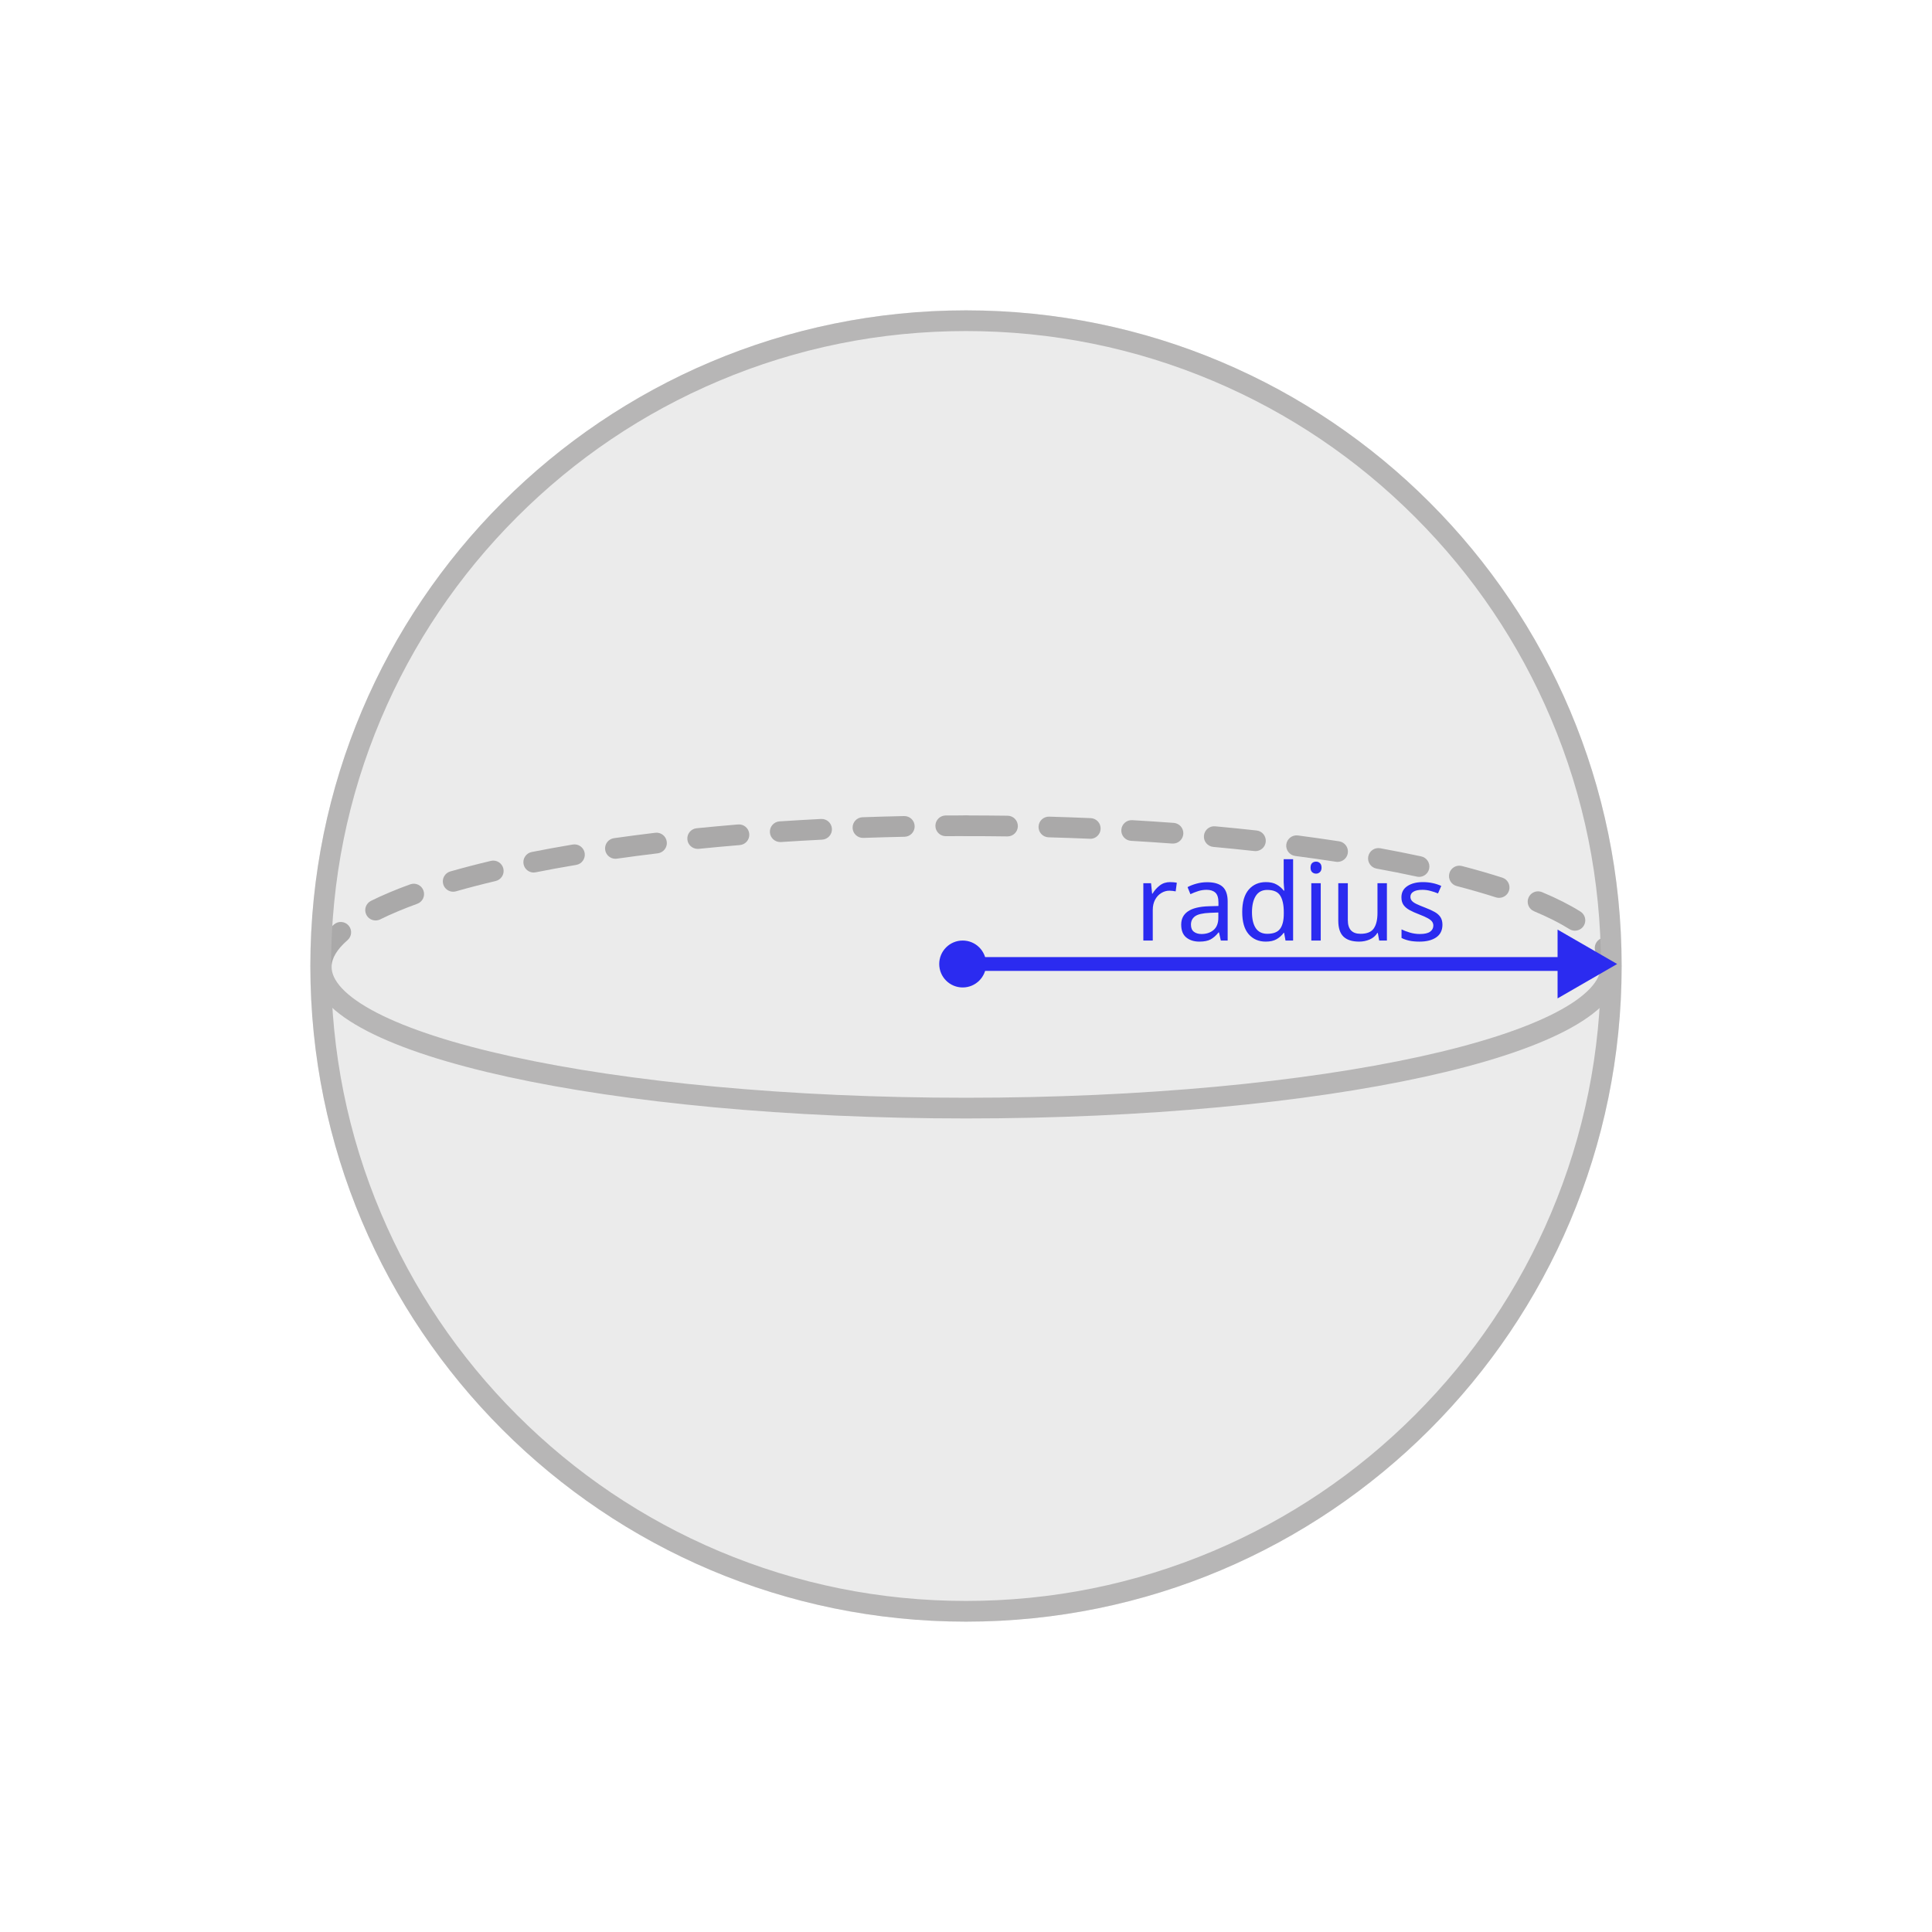
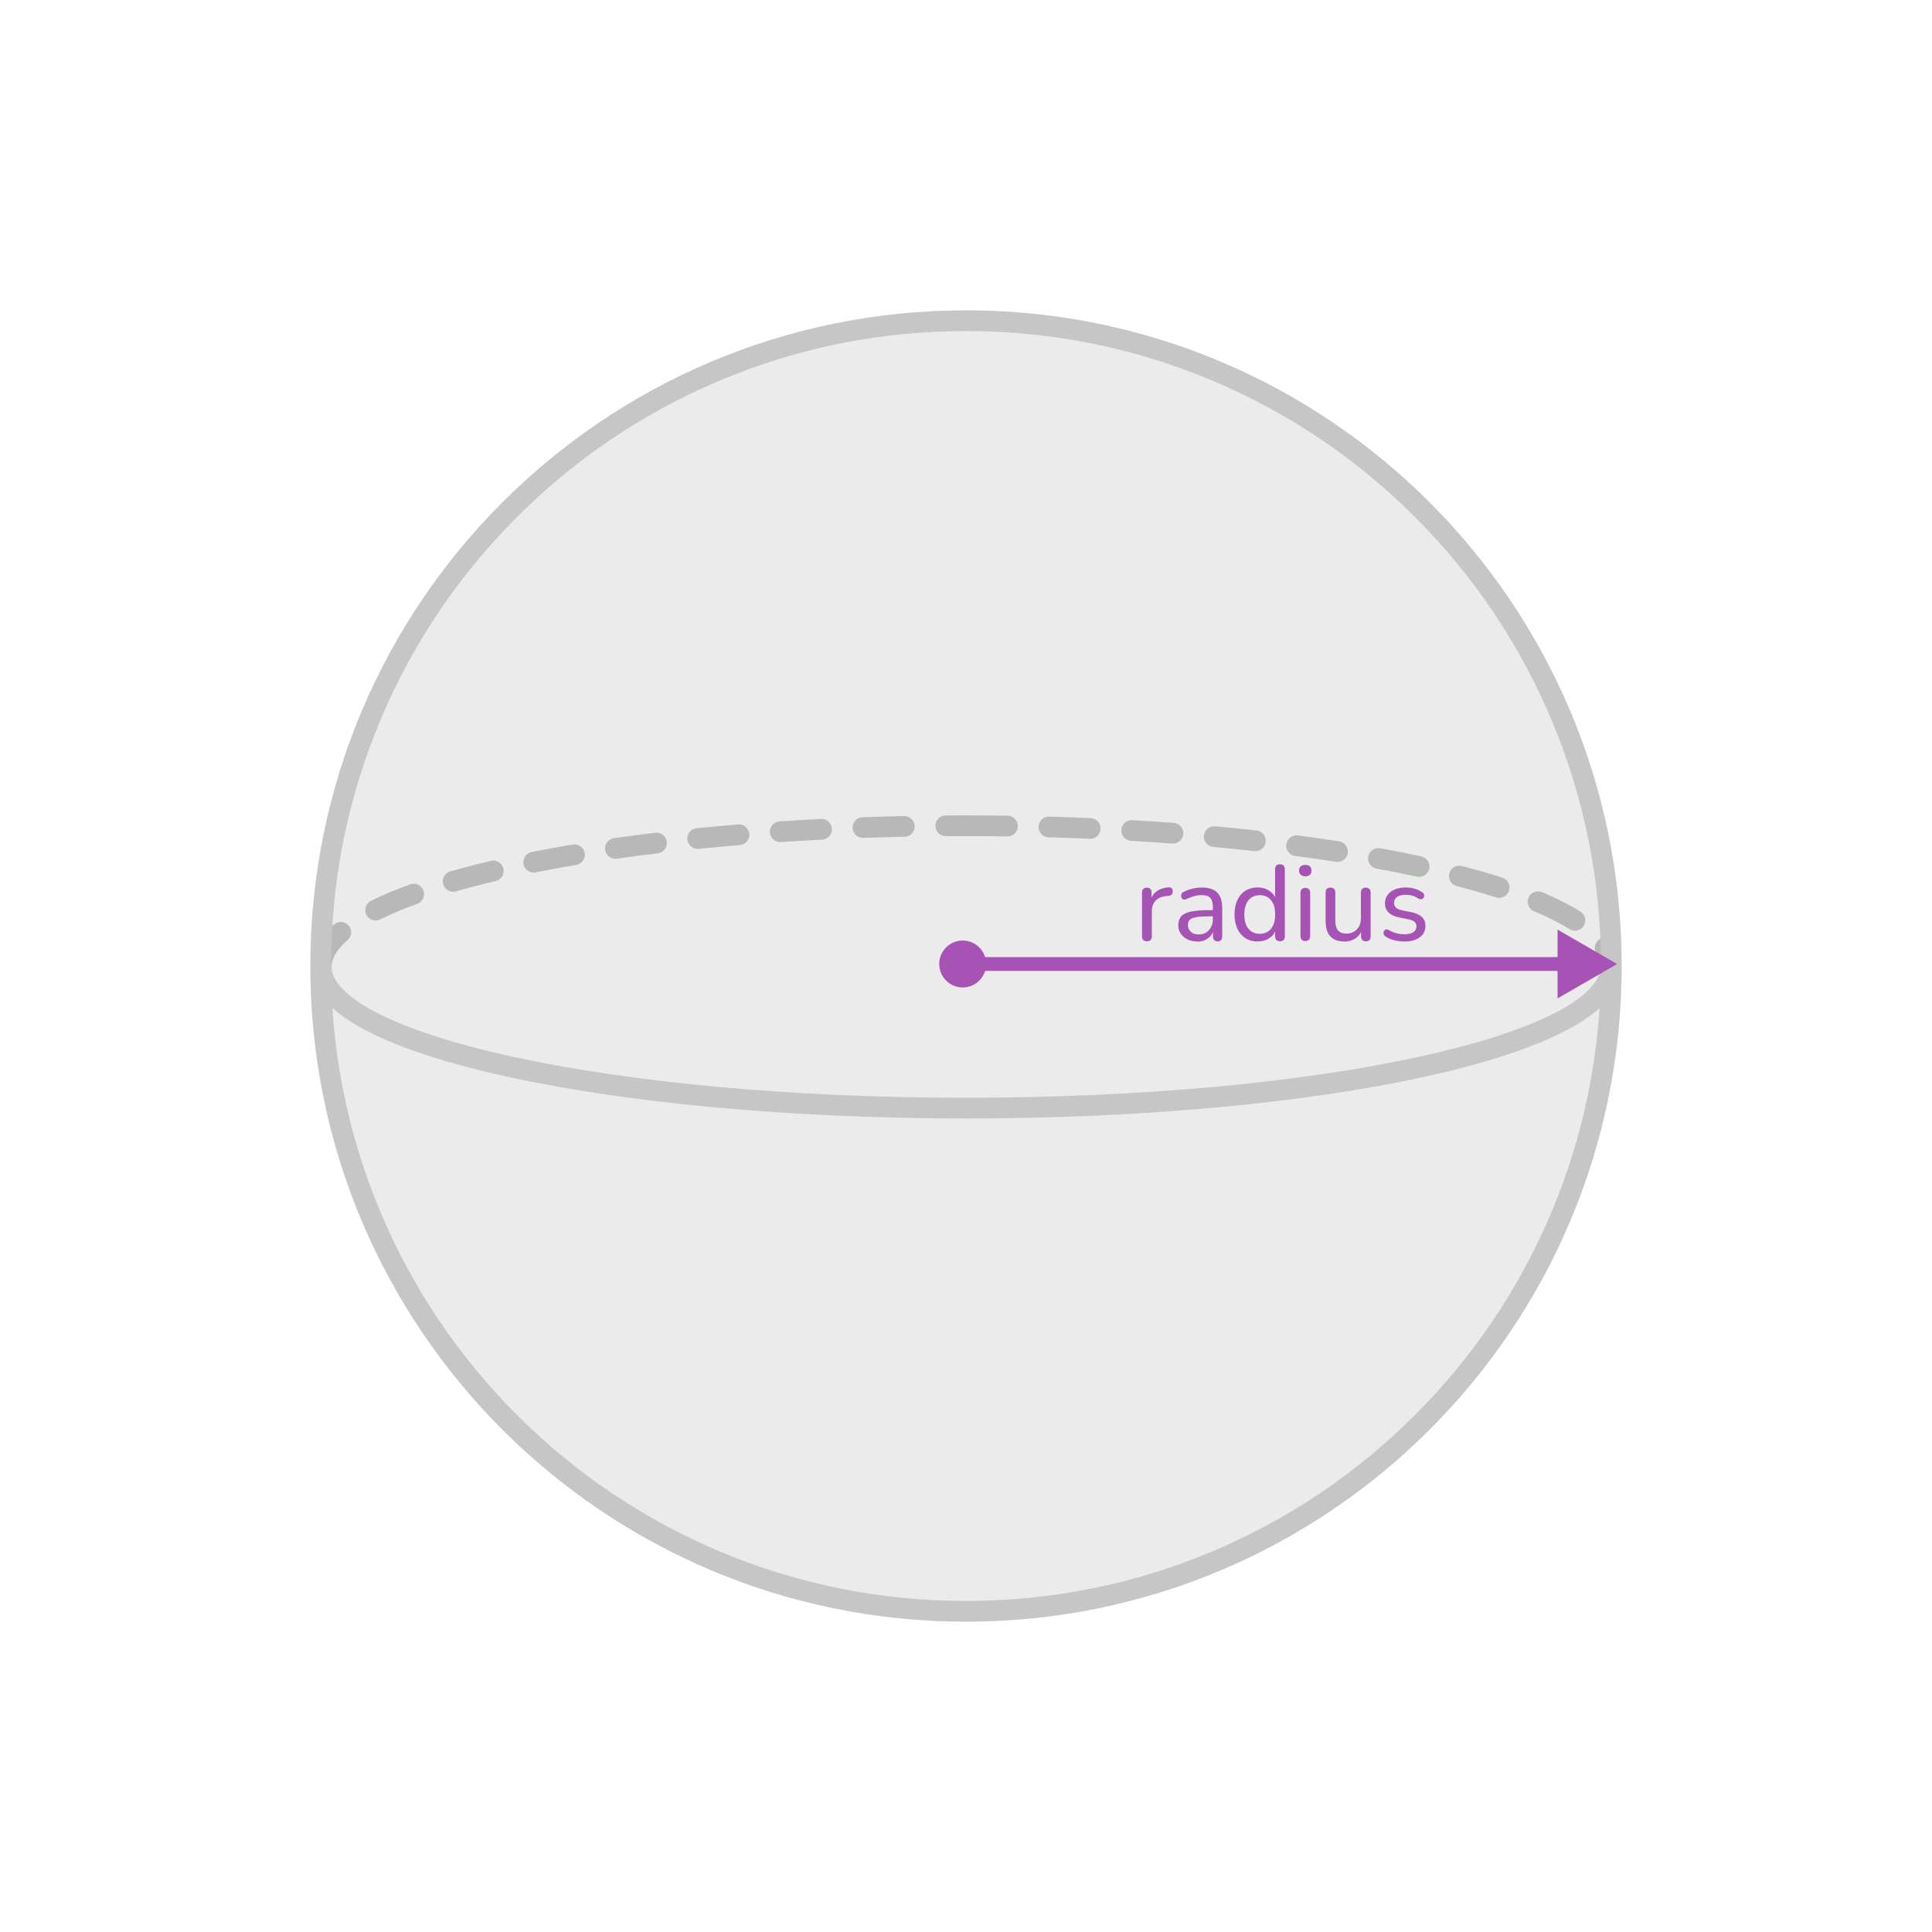
<svg xmlns="http://www.w3.org/2000/svg" width="560" height="560" viewBox="0 0 560 560">
  <defs>
    <style>
      .cls-1 {
-         font-family: Nunito-Medium, Nunito;
-         font-size: 31.03px;
+         fill: #a753b5;
      }

-       .cls-1, .cls-2 {
-         fill: #2b2bf0;
+       .cls-2 {
+         stroke: #a753b5;
+         stroke-width: 4px;
      }

-       .cls-3 {
-         fill: #b7b6b6;
-       }
- 
-       .cls-4 {
-         stroke: #b7b6b6;
-         stroke-width: 6px;
-       }
- 
-       .cls-4, .cls-5 {
+       .cls-2, .cls-3 {
        fill: none;
        stroke-linecap: round;
        stroke-miterlimit: 10;
      }

-       .cls-5 {
-         stroke: #2b2bf0;
-         stroke-width: 4px;
+       .cls-4 {
+         fill: #333;
+         opacity: .1;
      }

-       .cls-6 {
-         fill: #333;
-         opacity: .1;
+       .cls-3 {
+         stroke: #c6c6c6;
+         stroke-width: 6px;
+       }
+ 
+       .cls-5 {
+         fill: #c6c6c6;
      }
    </style>
  </defs>
  <g id="GUIDELINE">
    <g>
      <g>
-         <path class="cls-3" d="M466.92,283.27c-1.66,0-3-1.34-3-3,0-1.29-.4-2.58-1.23-3.92-.87-1.41-.42-3.26,.99-4.13,1.41-.87,3.26-.42,4.13,.99,1.4,2.28,2.11,4.66,2.11,7.06,0,1.66-1.34,3-3,3Zm-10.42-13.5c-.54,0-1.09-.15-1.59-.46-2.81-1.76-6.27-3.51-10.26-5.18-1.53-.64-2.25-2.4-1.61-3.93s2.4-2.25,3.93-1.61c4.3,1.8,8.04,3.7,11.13,5.63,1.4,.88,1.83,2.73,.95,4.13-.57,.91-1.55,1.41-2.55,1.41Zm-21.97-9.52c-.3,0-.61-.05-.92-.14-3.52-1.13-7.34-2.23-11.37-3.28-1.6-.42-2.57-2.05-2.15-3.66,.42-1.6,2.05-2.57,3.66-2.15,4.14,1.07,8.07,2.21,11.7,3.37,1.58,.51,2.45,2.2,1.94,3.77-.41,1.27-1.59,2.08-2.86,2.08Zm-23.21-6.09c-.21,0-.42-.02-.64-.07-3.73-.81-7.66-1.59-11.68-2.32-1.63-.3-2.71-1.86-2.41-3.49,.3-1.63,1.86-2.71,3.49-2.41,4.09,.75,8.08,1.54,11.87,2.36,1.62,.35,2.65,1.95,2.3,3.57-.3,1.41-1.55,2.37-2.93,2.37Zm-23.61-4.33c-.15,0-.31-.01-.46-.04-3.82-.59-7.8-1.16-11.82-1.68-1.64-.22-2.8-1.72-2.59-3.36,.22-1.64,1.72-2.8,3.36-2.59,4.07,.53,8.09,1.11,11.96,1.7,1.64,.25,2.76,1.79,2.51,3.42-.23,1.48-1.51,2.54-2.96,2.54Zm-23.81-3.13c-.11,0-.22,0-.33-.02-3.89-.43-7.89-.83-11.89-1.2-1.65-.15-2.87-1.61-2.71-3.26,.15-1.65,1.61-2.87,3.26-2.71,4.04,.37,8.07,.77,12,1.21,1.65,.18,2.83,1.66,2.65,3.31-.17,1.54-1.47,2.67-2.98,2.67Zm-23.91-2.19c-.07,0-.15,0-.22,0-3.93-.29-7.94-.56-11.93-.79-1.65-.1-2.92-1.51-2.82-3.17,.1-1.65,1.51-2.92,3.17-2.82,4.02,.23,8.07,.5,12.03,.79,1.65,.12,2.89,1.56,2.77,3.21-.12,1.58-1.43,2.78-2.99,2.78Zm-23.97-1.39s-.09,0-.13,0c-3.94-.17-7.96-.31-11.95-.42-1.66-.05-2.96-1.43-2.91-3.08,.05-1.66,1.41-2.95,3.08-2.91,4.02,.11,8.08,.26,12.04,.43,1.66,.07,2.94,1.47,2.87,3.13-.07,1.61-1.4,2.87-3,2.87Zm-24-.68s-.03,0-.04,0c-3.96-.06-7.98-.08-11.96-.08-1.66,0-3-1.34-3-3s1.34-3,3-3c4.01,0,8.06,.03,12.05,.08,1.66,.02,2.98,1.38,2.96,3.04-.02,1.64-1.36,2.96-3,2.96Z" />
-         <path class="cls-3" d="M93.11,283.27c-1.66,0-3-1.34-3-3,0-4.31,2.25-8.45,6.7-12.3,1.25-1.09,3.15-.95,4.23,.3,1.09,1.25,.95,3.15-.3,4.23-3.07,2.67-4.63,5.28-4.63,7.77,0,1.66-1.34,3-3,3Zm15.76-16.47c-1.1,0-2.16-.61-2.69-1.66-.74-1.48-.13-3.28,1.35-4.02,3.31-1.65,7.14-3.26,11.37-4.79,1.56-.57,3.28,.24,3.84,1.8s-.24,3.28-1.8,3.84c-4.02,1.46-7.63,2.98-10.74,4.52-.43,.21-.88,.31-1.33,.31Zm22.48-8.33c-1.3,0-2.5-.86-2.88-2.17-.46-1.59,.46-3.25,2.06-3.71,3.68-1.05,7.63-2.08,11.76-3.06,1.61-.38,3.23,.62,3.61,2.23,.38,1.61-.62,3.23-2.23,3.61-4.03,.95-7.9,1.96-11.48,2.98-.28,.08-.55,.12-.83,.12Zm23.35-5.56c-1.4,0-2.66-.99-2.94-2.42-.32-1.63,.73-3.2,2.36-3.53,3.82-.76,7.82-1.48,11.9-2.17,1.63-.27,3.18,.83,3.45,2.46,.27,1.63-.83,3.18-2.46,3.45-4.02,.67-7.97,1.39-11.72,2.14-.2,.04-.39,.06-.59,.06Zm23.68-3.99c-1.47,0-2.75-1.08-2.97-2.58-.23-1.64,.91-3.16,2.55-3.39,3.88-.55,7.91-1.08,11.97-1.57,1.65-.2,3.14,.98,3.34,2.62,.2,1.65-.98,3.14-2.62,3.34-4.01,.48-8,1-11.84,1.55-.14,.02-.29,.03-.43,.03Zm23.84-2.87c-1.52,0-2.83-1.15-2.98-2.7-.17-1.65,1.04-3.12,2.69-3.28,3.92-.39,7.96-.76,12.01-1.1,1.65-.14,3.1,1.09,3.24,2.74s-1.09,3.1-2.74,3.24c-4.01,.33-8.01,.7-11.9,1.09-.1,.01-.2,.02-.3,.02Zm23.93-1.98c-1.57,0-2.89-1.22-2.99-2.8-.11-1.65,1.14-3.08,2.8-3.19,3.96-.26,8.01-.49,12.03-.7,1.66-.08,3.06,1.19,3.15,2.85,.08,1.65-1.19,3.06-2.85,3.15-3.99,.2-8.01,.43-11.94,.69-.07,0-.13,0-.2,0Zm23.98-1.2c-1.61,0-2.94-1.27-3-2.89-.06-1.66,1.24-3.05,2.89-3.1,3.98-.14,8.03-.25,12.04-.34,1.67-.03,3.03,1.28,3.06,2.94,.03,1.66-1.28,3.03-2.94,3.06-3.99,.08-8.01,.2-11.96,.33-.04,0-.07,0-.11,0Zm24-.5c-1.65,0-2.99-1.33-3-2.98-.01-1.66,1.32-3.01,2.98-3.02,1.96-.01,3.93-.02,5.91-.02,1.66,0,3,1.34,3,3,0,1.66-1.34,3-3,3-1.96,0-3.92,0-5.87,.02h-.02Z" />
+         <path class="cls-5" d="M466.92,283.27c-1.66,0-3-1.34-3-3,0-1.29-.4-2.58-1.23-3.92-.87-1.41-.42-3.26,.99-4.13,1.41-.87,3.26-.42,4.13,.99,1.4,2.28,2.11,4.66,2.11,7.06,0,1.66-1.34,3-3,3Zm-10.42-13.5c-.54,0-1.09-.15-1.59-.46-2.81-1.76-6.27-3.51-10.26-5.18-1.53-.64-2.25-2.4-1.61-3.93s2.4-2.25,3.93-1.61c4.3,1.8,8.04,3.7,11.13,5.63,1.4,.88,1.83,2.73,.95,4.13-.57,.91-1.55,1.41-2.55,1.41Zm-21.97-9.52c-.3,0-.61-.05-.92-.14-3.52-1.13-7.34-2.23-11.37-3.28-1.6-.42-2.57-2.05-2.15-3.66,.42-1.6,2.05-2.57,3.66-2.15,4.14,1.07,8.07,2.21,11.7,3.37,1.58,.51,2.45,2.2,1.94,3.77-.41,1.27-1.59,2.08-2.86,2.08Zm-23.21-6.09c-.21,0-.42-.02-.64-.07-3.73-.81-7.66-1.59-11.68-2.32-1.63-.3-2.71-1.86-2.41-3.49,.3-1.63,1.86-2.71,3.49-2.41,4.09,.75,8.08,1.54,11.87,2.36,1.62,.35,2.65,1.95,2.3,3.57-.3,1.41-1.55,2.37-2.93,2.37Zm-23.61-4.33c-.15,0-.31-.01-.46-.04-3.82-.59-7.8-1.16-11.82-1.68-1.64-.22-2.8-1.72-2.59-3.36,.22-1.64,1.72-2.8,3.36-2.59,4.07,.53,8.09,1.11,11.96,1.7,1.64,.25,2.76,1.79,2.51,3.42-.23,1.48-1.51,2.54-2.96,2.54Zm-23.81-3.13c-.11,0-.22,0-.33-.02-3.89-.43-7.89-.83-11.89-1.2-1.65-.15-2.87-1.61-2.71-3.26,.15-1.65,1.61-2.87,3.26-2.71,4.04,.37,8.07,.77,12,1.21,1.65,.18,2.83,1.66,2.65,3.31-.17,1.54-1.47,2.67-2.98,2.67Zm-23.91-2.19c-.07,0-.15,0-.22,0-3.93-.29-7.94-.56-11.93-.79-1.65-.1-2.92-1.51-2.82-3.17,.1-1.65,1.51-2.92,3.17-2.82,4.02,.23,8.07,.5,12.03,.79,1.65,.12,2.89,1.56,2.77,3.21-.12,1.58-1.43,2.78-2.99,2.78Zm-23.97-1.39s-.09,0-.13,0c-3.94-.17-7.96-.31-11.95-.42-1.66-.05-2.96-1.43-2.91-3.08,.05-1.66,1.41-2.95,3.08-2.91,4.02,.11,8.08,.26,12.04,.43,1.66,.07,2.94,1.47,2.87,3.13-.07,1.61-1.4,2.87-3,2.87Zm-24-.68s-.03,0-.04,0c-3.96-.06-7.98-.08-11.96-.08-1.66,0-3-1.34-3-3s1.34-3,3-3c4.01,0,8.06,.03,12.05,.08,1.66,.02,2.98,1.38,2.96,3.04-.02,1.64-1.36,2.96-3,2.96Z" />
+         <path class="cls-5" d="M93.11,283.27c-1.66,0-3-1.34-3-3,0-4.31,2.25-8.45,6.7-12.3,1.25-1.09,3.15-.95,4.23,.3,1.09,1.25,.95,3.15-.3,4.23-3.07,2.67-4.63,5.28-4.63,7.77,0,1.66-1.34,3-3,3Zm15.76-16.47c-1.1,0-2.16-.61-2.69-1.66-.74-1.48-.13-3.28,1.35-4.02,3.31-1.65,7.14-3.26,11.37-4.79,1.56-.57,3.28,.24,3.84,1.8s-.24,3.28-1.8,3.84c-4.02,1.46-7.63,2.98-10.74,4.52-.43,.21-.88,.31-1.33,.31Zm22.48-8.33c-1.3,0-2.5-.86-2.88-2.17-.46-1.59,.46-3.25,2.06-3.71,3.68-1.05,7.63-2.08,11.76-3.06,1.61-.38,3.23,.62,3.61,2.23,.38,1.61-.62,3.23-2.23,3.61-4.03,.95-7.9,1.96-11.48,2.98-.28,.08-.55,.12-.83,.12Zm23.35-5.56c-1.4,0-2.66-.99-2.94-2.42-.32-1.63,.73-3.2,2.36-3.53,3.82-.76,7.82-1.48,11.9-2.17,1.63-.27,3.18,.83,3.45,2.46,.27,1.63-.83,3.18-2.46,3.45-4.02,.67-7.97,1.39-11.72,2.14-.2,.04-.39,.06-.59,.06Zm23.68-3.99c-1.47,0-2.75-1.08-2.97-2.58-.23-1.64,.91-3.16,2.55-3.39,3.88-.55,7.91-1.08,11.97-1.57,1.65-.2,3.14,.98,3.34,2.62,.2,1.65-.98,3.14-2.62,3.34-4.01,.48-8,1-11.84,1.55-.14,.02-.29,.03-.43,.03Zm23.84-2.87c-1.52,0-2.83-1.15-2.98-2.7-.17-1.65,1.04-3.12,2.69-3.28,3.92-.39,7.96-.76,12.01-1.1,1.65-.14,3.1,1.09,3.24,2.74s-1.09,3.1-2.74,3.24c-4.01,.33-8.01,.7-11.9,1.09-.1,.01-.2,.02-.3,.02Zm23.93-1.98c-1.57,0-2.89-1.22-2.99-2.8-.11-1.65,1.14-3.08,2.8-3.19,3.96-.26,8.01-.49,12.03-.7,1.66-.08,3.06,1.19,3.15,2.85,.08,1.65-1.19,3.06-2.85,3.15-3.99,.2-8.01,.43-11.94,.69-.07,0-.13,0-.2,0Zm23.98-1.2c-1.61,0-2.94-1.27-3-2.89-.06-1.66,1.24-3.05,2.89-3.1,3.98-.14,8.03-.25,12.04-.34,1.67-.03,3.03,1.28,3.06,2.94,.03,1.66-1.28,3.03-2.94,3.06-3.99,.08-8.01,.2-11.96,.33-.04,0-.07,0-.11,0Zm24-.5c-1.65,0-2.99-1.33-3-2.98-.01-1.66,1.32-3.01,2.98-3.02,1.96-.01,3.93-.02,5.91-.02,1.66,0,3,1.34,3,3,0,1.66-1.34,3-3,3-1.96,0-3.92,0-5.87,.02h-.02Z" />
      </g>
-       <circle class="cls-6" cx="280" cy="280" r="190.04" />
-       <path class="cls-3" d="M280,95.96c24.85,0,48.95,4.87,71.64,14.46,21.92,9.27,41.6,22.54,58.5,39.44,16.9,16.9,30.18,36.59,39.44,58.5,9.6,22.69,14.46,46.79,14.46,71.64s-4.87,48.95-14.46,71.64c-9.27,21.91-22.54,41.6-39.44,58.5-16.9,16.9-36.59,30.17-58.5,39.44-22.69,9.6-46.79,14.46-71.64,14.46s-48.95-4.87-71.64-14.46c-21.92-9.27-41.6-22.54-58.5-39.44-16.9-16.9-30.17-36.59-39.44-58.5-9.6-22.69-14.46-46.79-14.46-71.64s4.87-48.95,14.46-71.64c9.27-21.91,22.54-41.6,39.44-58.5,16.9-16.9,36.59-30.18,58.5-39.44,22.69-9.6,46.79-14.46,71.64-14.46m0-6c-104.96,0-190.04,85.08-190.04,190.04s85.08,190.04,190.04,190.04,190.04-85.08,190.04-190.04-85.08-190.04-190.04-190.04h0Z" />
-       <path class="cls-4" d="M466.92,280.27c0,22.6-83.68,40.92-186.9,40.92s-186.9-18.32-186.9-40.92" />
+       <circle class="cls-4" cx="280" cy="280" r="190.04" />
+       <path class="cls-5" d="M280,95.96c24.85,0,48.95,4.87,71.64,14.46,21.92,9.27,41.6,22.54,58.5,39.44,16.9,16.9,30.18,36.59,39.44,58.5,9.6,22.69,14.46,46.79,14.46,71.64s-4.87,48.95-14.46,71.64c-9.27,21.91-22.54,41.6-39.44,58.5-16.9,16.9-36.59,30.17-58.5,39.44-22.69,9.6-46.79,14.46-71.64,14.46s-48.95-4.87-71.64-14.46c-21.92-9.27-41.6-22.54-58.5-39.44-16.9-16.9-30.17-36.59-39.44-58.5-9.6-22.69-14.46-46.79-14.46-71.64s4.87-48.95,14.46-71.64c9.27-21.91,22.54-41.6,39.44-58.5,16.9-16.9,36.59-30.18,58.5-39.44,22.69-9.6,46.79-14.46,71.64-14.46m0-6c-104.96,0-190.04,85.08-190.04,190.04s85.08,190.04,190.04,190.04,190.04-85.08,190.04-190.04-85.08-190.04-190.04-190.04h0Z" />
+       <path class="cls-3" d="M466.92,280.27c0,22.6-83.68,40.92-186.9,40.92s-186.9-18.32-186.9-40.92" />
    </g>
  </g>
  <g id="ART">
-     <circle class="cls-2" cx="279.04" cy="279.42" r="6.8" />
+     <circle class="cls-1" cx="279.04" cy="279.42" r="6.8" />
    <g>
-       <line class="cls-5" x1="279.04" y1="279.42" x2="454.39" y2="279.42" />
-       <polygon class="cls-2" points="451.47 289.39 468.74 279.42 451.47 269.45 451.47 289.39" />
+       <line class="cls-2" x1="279.04" y1="279.42" x2="454.39" y2="279.42" />
+       <polygon class="cls-1" points="451.47 289.39 468.74 279.42 451.47 269.45 451.47 289.39" />
    </g>
-     <text class="cls-1" transform="translate(328.76 272.62)">
-       <tspan x="0" y="0">radius</tspan>
-     </text>
+     <g>
+       <path class="cls-1" d="M332.48,272.84c-.48,0-.84-.12-1.09-.37-.25-.25-.37-.61-.37-1.09v-12.66c0-.48,.12-.83,.37-1.07,.25-.24,.59-.36,1.02-.36s.77,.12,1.01,.36c.24,.24,.36,.59,.36,1.07v2.39h-.31c.33-1.24,.95-2.18,1.86-2.82,.91-.64,2.06-1,3.44-1.09,.33-.02,.6,.06,.81,.23,.21,.18,.32,.47,.34,.88,.02,.39-.07,.71-.28,.95-.21,.24-.53,.38-.96,.42l-.56,.03c-1.37,.14-2.42,.59-3.15,1.33-.73,.75-1.1,1.77-1.1,3.07v7.26c0,.48-.12,.84-.36,1.09-.24,.25-.58,.37-1.04,.37Z" />
+       <path class="cls-1" d="M347,272.9c-1.03,0-1.97-.21-2.81-.62-.84-.41-1.49-.97-1.96-1.67-.47-.7-.7-1.49-.7-2.36,0-1.12,.28-2,.84-2.64,.56-.64,1.5-1.1,2.82-1.38s3.1-.42,5.34-.42h1.46v1.8h-1.4c-1.59,0-2.85,.07-3.77,.22-.92,.15-1.57,.4-1.94,.76-.37,.36-.56,.86-.56,1.5,0,.81,.28,1.47,.85,1.99,.57,.52,1.35,.78,2.34,.78,.79,0,1.48-.19,2.08-.57,.6-.38,1.08-.9,1.43-1.55,.35-.65,.53-1.4,.53-2.25v-3.57c0-1.22-.25-2.11-.74-2.65-.5-.55-1.33-.82-2.51-.82-.68,0-1.39,.09-2.11,.28-.72,.19-1.48,.48-2.27,.87-.31,.14-.58,.19-.81,.14-.23-.05-.41-.18-.54-.37-.13-.2-.21-.41-.22-.65-.01-.24,.04-.47,.15-.7s.32-.39,.61-.5c.91-.46,1.81-.78,2.71-.98s1.74-.29,2.53-.29c1.34,0,2.45,.21,3.32,.64,.87,.42,1.52,1.08,1.95,1.96,.43,.88,.65,2,.65,3.37v8.19c0,.48-.11,.84-.34,1.09-.23,.25-.56,.37-.99,.37s-.74-.12-.98-.37c-.24-.25-.36-.61-.36-1.09v-2.2h.28c-.17,.77-.48,1.43-.93,1.99s-1.02,.99-1.69,1.29c-.67,.3-1.43,.45-2.28,.45Z" />
+       <path class="cls-1" d="M364.5,272.9c-1.32,0-2.49-.32-3.49-.95-1-.63-1.78-1.54-2.34-2.73s-.84-2.58-.84-4.17,.27-3,.82-4.17c.55-1.17,1.32-2.07,2.33-2.7s2.18-.95,3.52-.95,2.5,.34,3.48,1.01c.97,.67,1.62,1.57,1.95,2.68h-.34v-8.97c0-.48,.12-.83,.36-1.07s.58-.36,1.04-.36,.81,.12,1.05,.36c.25,.24,.37,.59,.37,1.07v19.42c0,.48-.12,.84-.37,1.09-.25,.25-.6,.37-1.05,.37s-.78-.12-1.02-.37c-.25-.25-.37-.61-.37-1.09v-2.82l.34,.56c-.31,1.16-.96,2.08-1.94,2.76s-2.15,1.02-3.49,1.02Zm.65-2.23c.91,0,1.7-.22,2.37-.65,.67-.43,1.19-1.07,1.55-1.89s.54-1.85,.54-3.07c0-1.82-.4-3.21-1.21-4.16-.81-.95-1.89-1.43-3.26-1.43-.89,0-1.67,.21-2.34,.64-.67,.42-1.19,1.05-1.57,1.88-.37,.83-.56,1.85-.56,3.07,0,1.82,.41,3.21,1.23,4.17,.82,.96,1.9,1.44,3.24,1.44Z" />
+       <path class="cls-1" d="M378.34,254c-.56,0-1-.15-1.32-.45-.32-.3-.48-.7-.48-1.2,0-.54,.16-.95,.48-1.23,.32-.28,.76-.42,1.32-.42,.6,0,1.05,.14,1.35,.42,.3,.28,.45,.69,.45,1.23,0,.5-.15,.9-.45,1.2-.3,.3-.75,.45-1.35,.45Zm0,18.77c-.43,0-.78-.13-1.02-.4-.25-.27-.37-.64-.37-1.12v-12.38c0-.5,.12-.87,.37-1.13,.25-.26,.59-.39,1.02-.39s.81,.13,1.05,.39c.25,.26,.37,.64,.37,1.13v12.38c0,.48-.12,.85-.36,1.12s-.59,.4-1.07,.4Z" />
+       <path class="cls-1" d="M389.7,272.9c-1.22,0-2.24-.23-3.06-.68-.82-.46-1.42-1.13-1.82-2.02s-.59-2.01-.59-3.35v-8.13c0-.48,.12-.83,.36-1.07s.58-.36,1.04-.36,.81,.12,1.05,.36c.25,.24,.37,.59,.37,1.07v8.13c0,1.28,.26,2.23,.78,2.84,.52,.61,1.33,.92,2.45,.92,1.24,0,2.25-.41,3.03-1.24s1.16-1.92,1.16-3.29v-7.35c0-.48,.12-.83,.36-1.07s.58-.36,1.04-.36,.81,.12,1.05,.36c.25,.24,.37,.59,.37,1.07v12.66c0,.97-.46,1.46-1.37,1.46-.46,0-.8-.12-1.04-.37-.24-.25-.36-.61-.36-1.09v-2.7l.4,.53c-.41,1.2-1.08,2.12-2,2.75s-2,.95-3.24,.95Z" />
+       <path class="cls-1" d="M407.05,272.9c-.93,0-1.87-.11-2.81-.33-.94-.22-1.83-.59-2.65-1.13-.23-.14-.39-.33-.48-.54-.09-.22-.12-.43-.09-.65,.03-.22,.12-.41,.26-.57,.14-.17,.33-.26,.54-.29,.22-.03,.45,.03,.7,.17,.81,.46,1.59,.78,2.34,.96,.75,.19,1.5,.28,2.25,.28,1.14,0,2-.21,2.58-.62,.58-.41,.87-.96,.87-1.64,0-.58-.19-1.03-.57-1.35-.38-.32-.98-.56-1.78-.73l-2.89-.59c-1.28-.29-2.25-.77-2.9-1.44-.65-.67-.98-1.54-.98-2.59,0-.93,.25-1.74,.76-2.44,.51-.69,1.21-1.23,2.13-1.6,.91-.37,1.95-.56,3.13-.56,.91,0,1.77,.12,2.59,.36,.82,.24,1.56,.6,2.22,1.07,.25,.14,.41,.33,.48,.54,.07,.22,.08,.43,.03,.65-.05,.22-.15,.4-.29,.54-.15,.14-.33,.23-.56,.26s-.48-.03-.74-.17c-.6-.41-1.22-.71-1.85-.88-.63-.18-1.26-.26-1.88-.26-1.12,0-1.96,.22-2.53,.65-.57,.43-.85,1-.85,1.71,0,.54,.17,.98,.51,1.33s.88,.61,1.63,.78l2.89,.59c1.34,.29,2.36,.75,3.04,1.38s1.02,1.48,1.02,2.56c0,1.41-.55,2.52-1.66,3.34s-2.59,1.23-4.45,1.23Z" />
+     </g>
  </g>
</svg>
